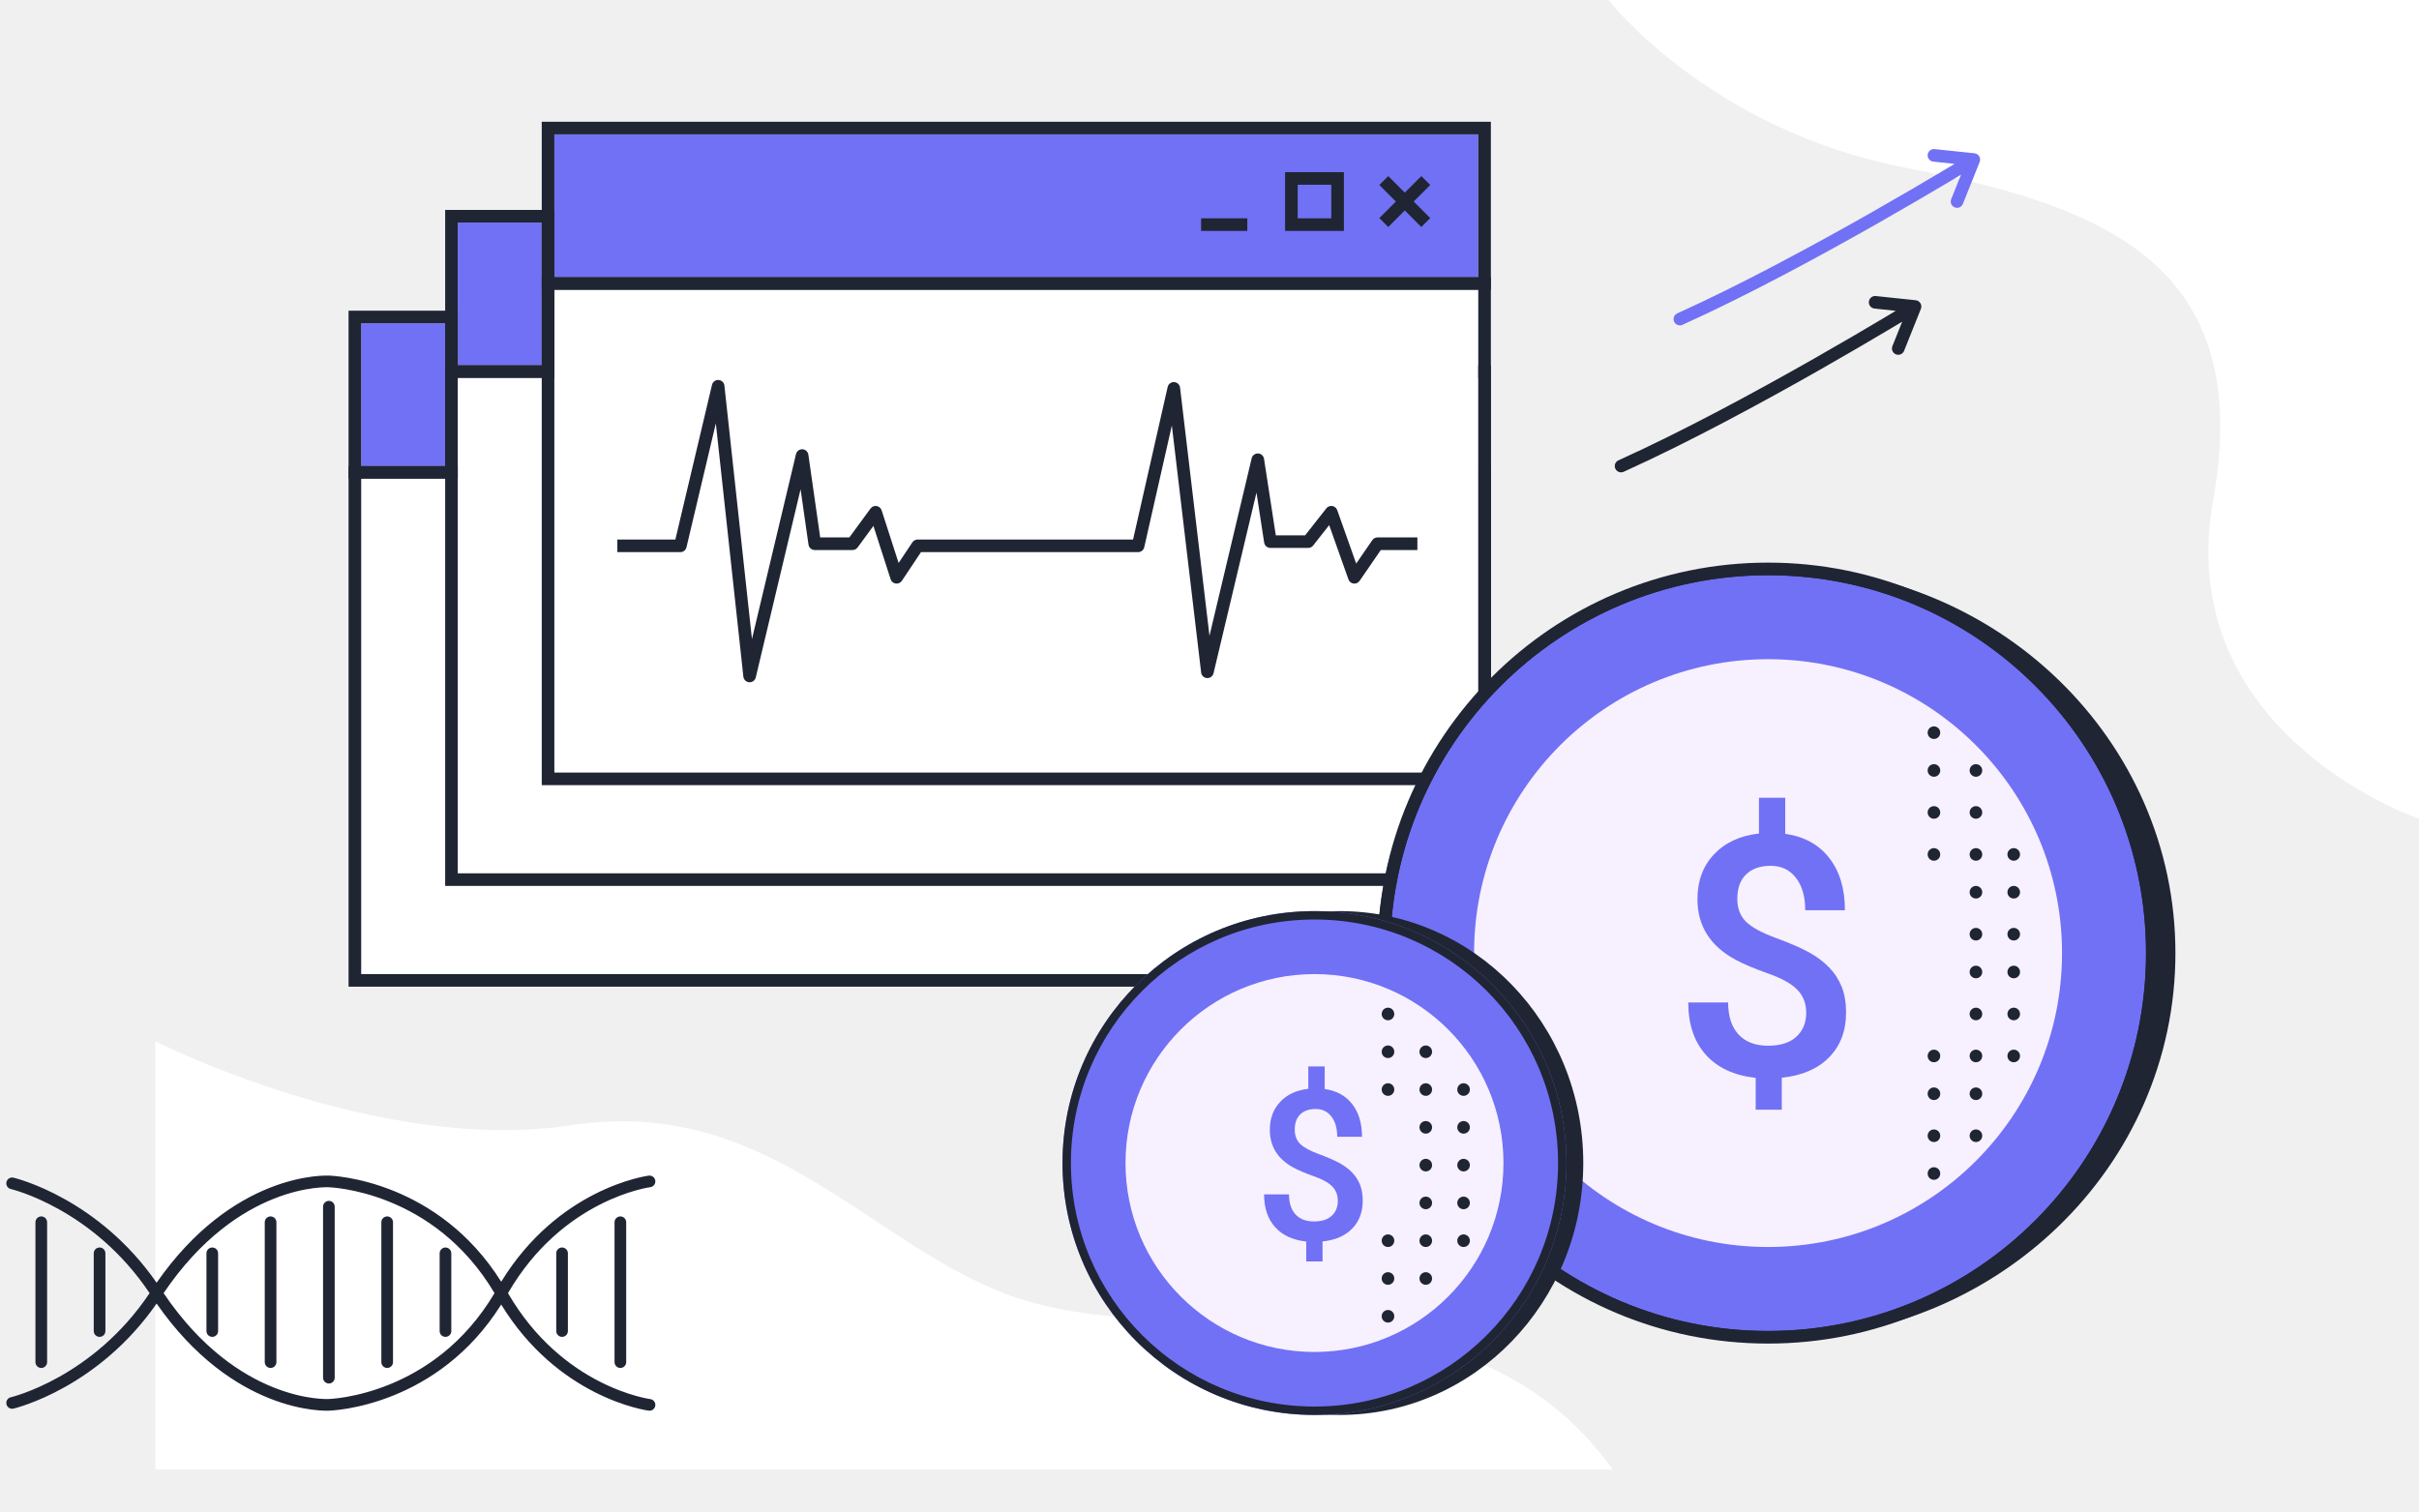
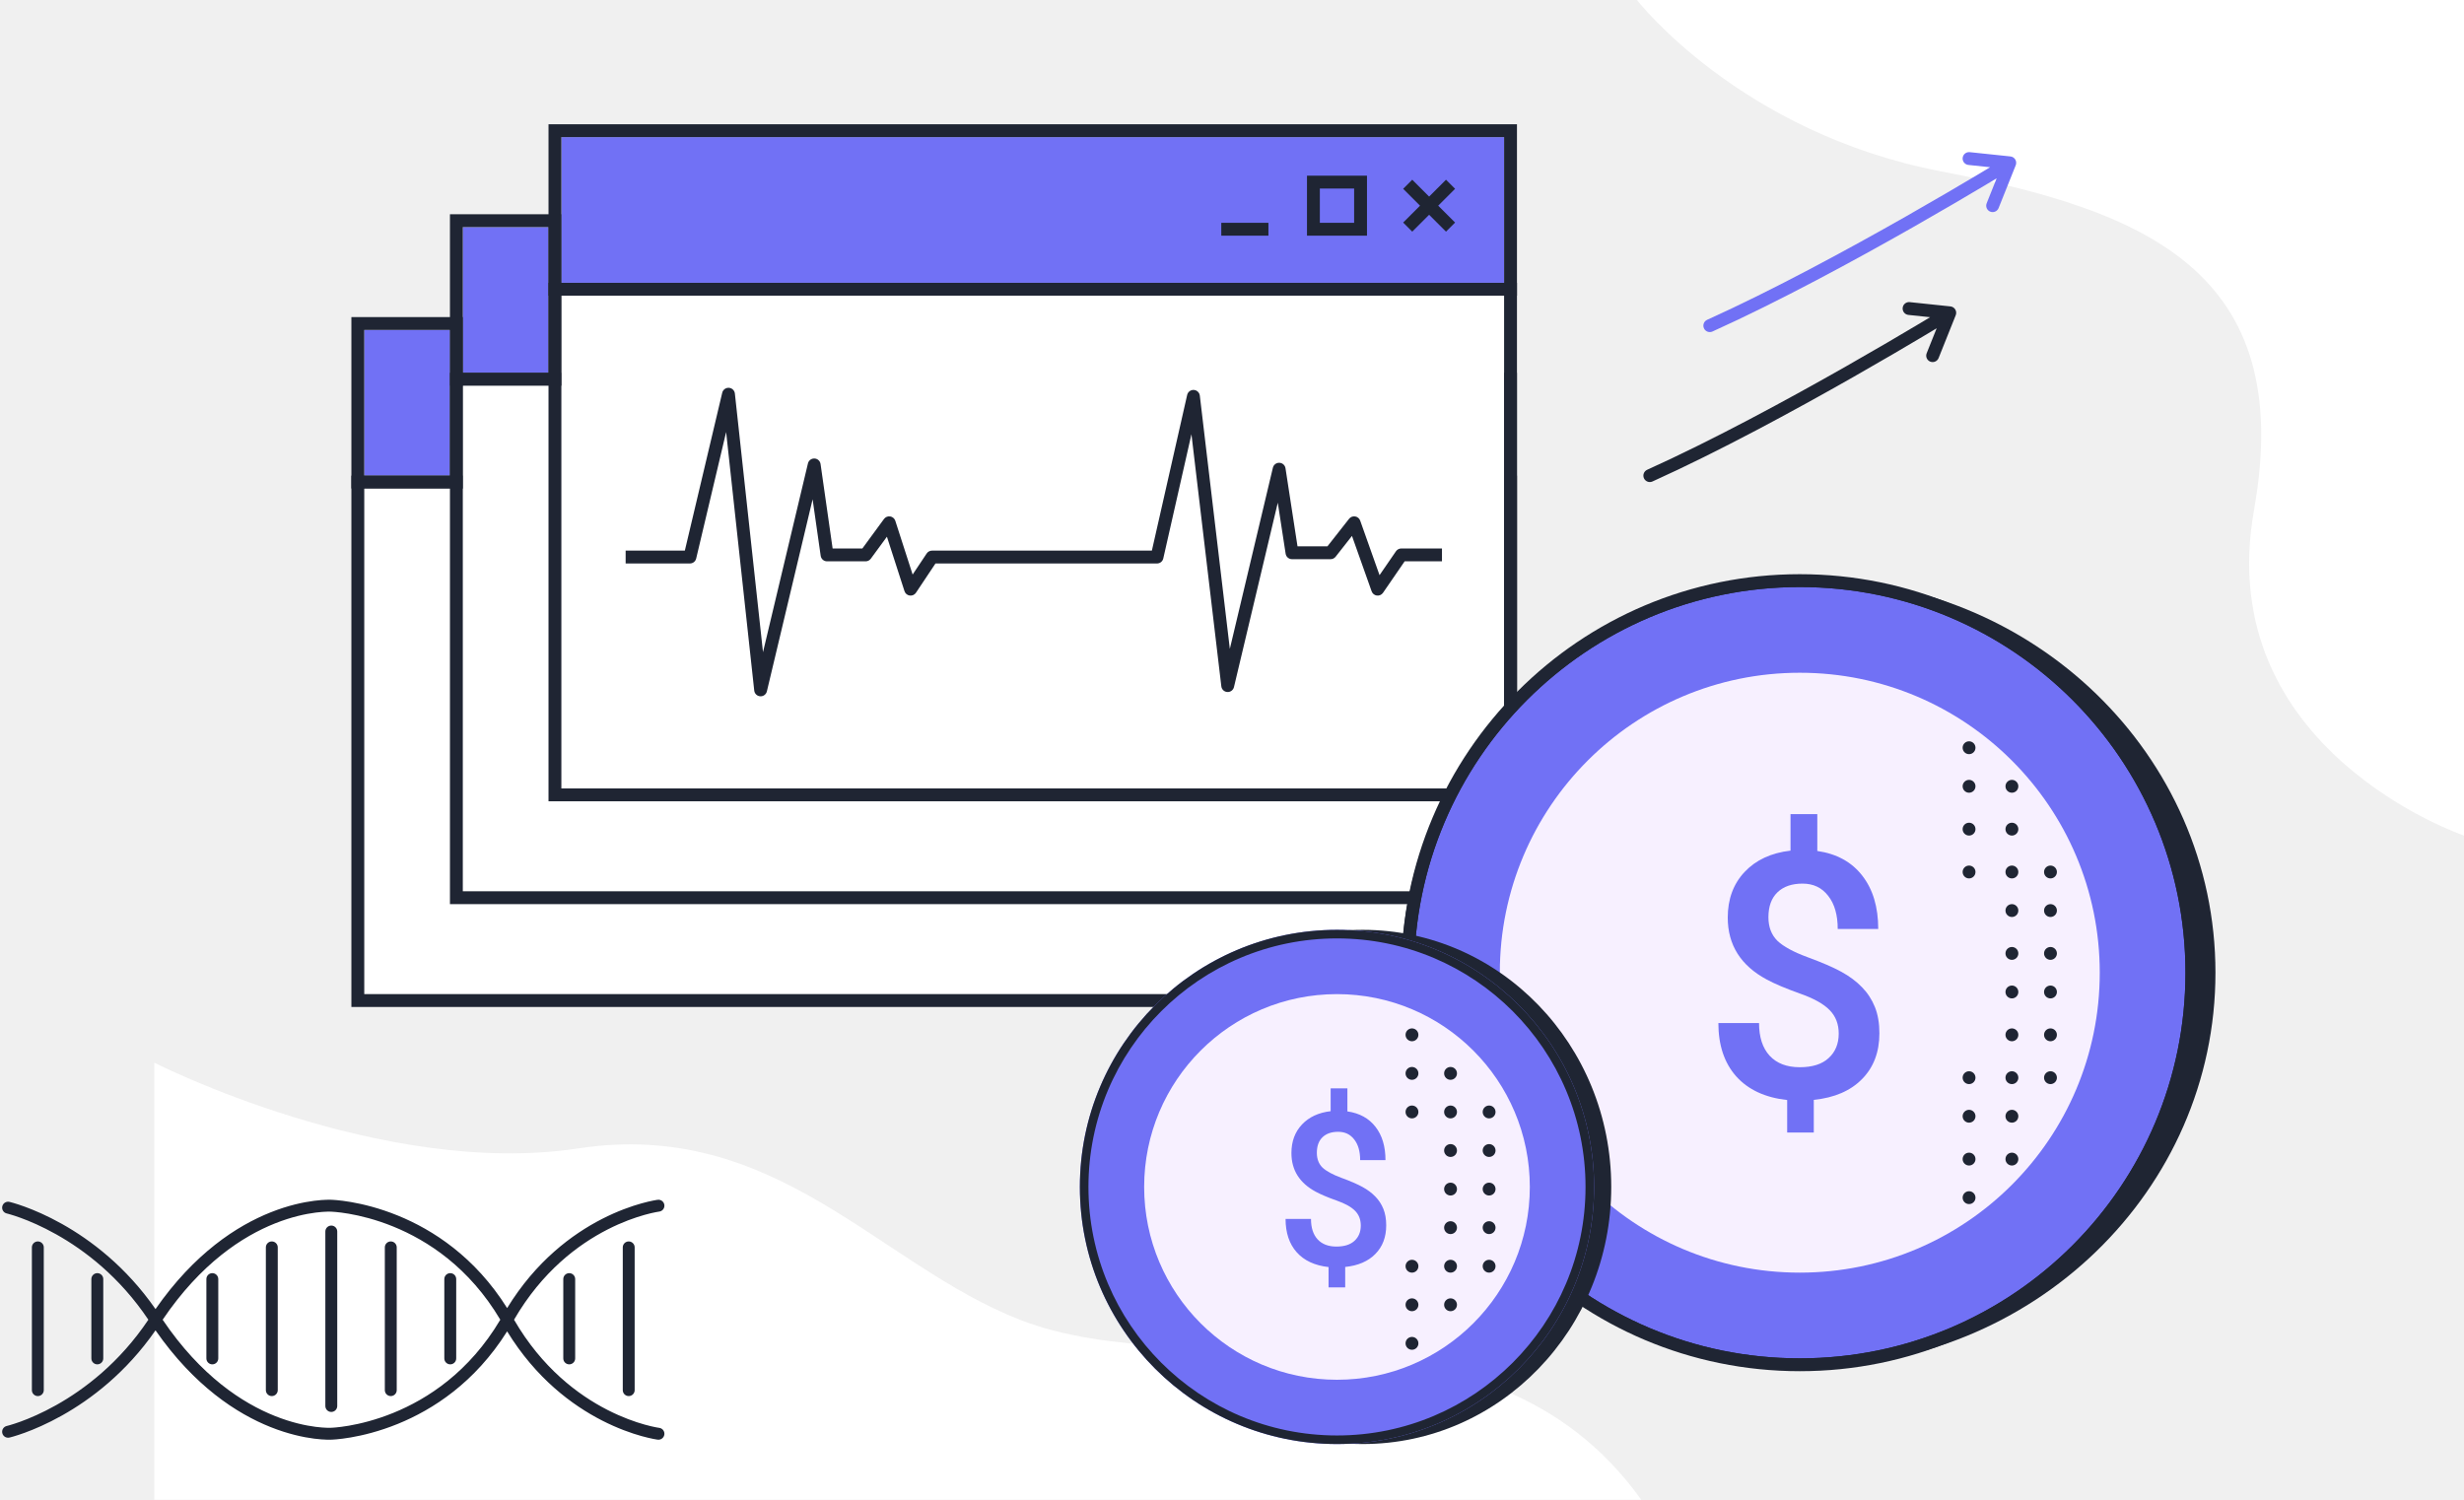
- <svg xmlns="http://www.w3.org/2000/svg" width="576" height="360" viewBox="0 0 576 360" fill="none">
-   <path d="M383 0H576V195C576 195 517 175 527 119C537 63 501 49 454 40C407 31 383 0 383 0Z" fill="white" />
-   <path d="M384 350H37V248C37 248 90 275 136 268C182 261 205.942 295.093 239 308C280 324.008 347.991 299.669 384 350Z" fill="white" />
-   <path fill-rule="evenodd" clip-rule="evenodd" d="M65.175 330.464C57.64 327.461 47.873 321.174 38.955 307.988C47.873 294.801 57.64 288.514 65.175 285.511C69.044 283.968 72.342 283.286 74.656 282.988C75.813 282.839 76.724 282.786 77.337 282.77C77.643 282.762 77.875 282.763 78.025 282.766C78.1 282.768 78.155 282.77 78.189 282.771L78.224 282.772L78.226 282.773L78.227 282.773L78.228 282.773L78.229 282.773C78.246 282.774 78.262 282.774 78.279 282.775L78.279 282.775L78.28 282.775L78.288 282.775L78.334 282.777C78.377 282.778 78.444 282.781 78.534 282.786C78.714 282.796 78.987 282.814 79.344 282.846C80.057 282.91 81.103 283.03 82.41 283.256C85.025 283.707 88.674 284.576 92.78 286.245C100.782 289.499 110.518 295.79 117.75 307.988C110.518 320.185 100.782 326.476 92.78 329.73C88.674 331.399 85.025 332.268 82.41 332.719C81.103 332.945 80.057 333.065 79.344 333.129C78.987 333.161 78.714 333.179 78.534 333.189C78.444 333.194 78.377 333.197 78.334 333.198L78.288 333.2L78.28 333.2L78.279 333.2L78.279 333.2C78.262 333.201 78.246 333.201 78.229 333.202L78.228 333.202L78.227 333.202L78.226 333.203L78.224 333.203L78.189 333.204L78.149 333.206C78.117 333.207 78.076 333.208 78.025 333.209C77.875 333.212 77.643 333.213 77.337 333.205C76.724 333.189 75.813 333.136 74.656 332.987C72.342 332.689 69.044 332.007 65.175 330.464ZM14.122 327.911C20.684 324.228 28.889 318.041 35.621 307.988C28.889 297.934 20.684 291.747 14.122 288.064C10.784 286.19 7.875 284.966 5.81 284.213C4.778 283.837 3.957 283.579 3.4 283.416C3.121 283.334 2.909 283.276 2.769 283.24C2.699 283.222 2.647 283.209 2.614 283.2L2.58 283.192L2.574 283.191L2.573 283.19C1.827 283.017 1.362 282.271 1.536 281.524C1.71 280.777 2.456 280.313 3.203 280.486L2.888 281.838C3.203 280.486 3.203 280.487 3.204 280.487L3.206 280.487L3.211 280.488L3.226 280.492L3.279 280.505C3.324 280.516 3.389 280.532 3.471 280.554C3.636 280.597 3.875 280.662 4.18 280.751C4.79 280.93 5.668 281.207 6.761 281.605C8.946 282.402 11.994 283.685 15.481 285.643C22.13 289.375 30.389 295.566 37.29 305.507C46.357 292.474 56.289 286.063 64.147 282.932C68.259 281.293 71.787 280.558 74.302 280.234C75.559 280.072 76.564 280.013 77.264 279.995C77.614 279.986 77.888 279.987 78.078 279.99C78.174 279.992 78.248 279.995 78.302 279.997C78.328 279.998 78.349 279.999 78.365 280L78.371 280C78.388 280 78.41 280.001 78.439 280.002C78.497 280.004 78.579 280.008 78.685 280.014C78.896 280.025 79.202 280.046 79.592 280.081C80.373 280.151 81.494 280.281 82.882 280.52C85.655 280.998 89.502 281.915 93.825 283.673C101.982 286.99 111.835 293.301 119.345 305.271C126.059 294.313 134.534 288.034 141.475 284.478C145.127 282.608 148.354 281.492 150.677 280.842C151.839 280.516 152.777 280.308 153.431 280.179C153.757 280.115 154.013 280.071 154.191 280.042C154.28 280.028 154.35 280.018 154.399 280.011L154.456 280.002L154.474 280L154.479 279.999L154.481 279.999C154.482 279.999 154.483 279.999 154.659 281.376L154.483 279.999C155.244 279.902 155.939 280.44 156.036 281.2C156.133 281.961 155.595 282.656 154.835 282.753L154.83 282.754L154.794 282.759L154.762 282.763L154.727 282.768C154.7 282.773 154.668 282.778 154.631 282.783C154.484 282.807 154.26 282.846 153.966 282.903C153.378 283.019 152.511 283.211 151.425 283.515C149.251 284.123 146.203 285.176 142.741 286.949C135.914 290.446 127.476 296.745 120.957 307.988C127.476 319.23 135.914 325.529 142.741 329.026C146.203 330.799 149.251 331.852 151.425 332.46C152.511 332.764 153.378 332.956 153.966 333.072C154.26 333.13 154.484 333.168 154.631 333.192C154.668 333.198 154.7 333.203 154.727 333.207C154.754 333.211 154.776 333.214 154.794 333.217L154.83 333.222L154.835 333.222C155.595 333.319 156.133 334.015 156.036 334.775C155.939 335.536 155.244 336.073 154.483 335.976L154.659 334.599C154.483 335.976 154.482 335.976 154.481 335.976L154.479 335.976L154.474 335.975L154.456 335.973L154.399 335.965C154.35 335.958 154.28 335.947 154.191 335.933C154.013 335.904 153.757 335.86 153.431 335.796C152.777 335.668 151.839 335.459 150.677 335.134C148.354 334.484 145.127 333.367 141.475 331.497C134.534 327.942 126.059 321.662 119.345 310.704C111.835 322.674 101.982 328.986 93.825 332.302C89.502 334.06 85.655 334.977 82.882 335.455C81.494 335.694 80.373 335.824 79.592 335.894C79.202 335.93 78.896 335.95 78.685 335.961C78.579 335.967 78.497 335.971 78.439 335.973L78.409 335.974L78.371 335.975L78.365 335.975C78.349 335.976 78.328 335.977 78.302 335.978C78.248 335.98 78.174 335.983 78.078 335.985C77.888 335.988 77.614 335.989 77.264 335.98C76.564 335.962 75.559 335.903 74.302 335.741C71.787 335.417 68.259 334.682 64.147 333.043C56.289 329.912 46.357 323.501 37.29 310.468C30.389 320.409 22.13 326.6 15.481 330.332C11.994 332.29 8.946 333.573 6.761 334.37C5.668 334.768 4.79 335.045 4.18 335.224C3.875 335.313 3.636 335.378 3.471 335.421C3.389 335.443 3.324 335.459 3.279 335.47L3.226 335.483L3.211 335.487L3.206 335.488L3.204 335.488C3.203 335.489 3.203 335.489 2.888 334.137L3.203 335.489C2.456 335.662 1.71 335.198 1.536 334.451C1.362 333.705 1.827 332.959 2.573 332.785L2.574 332.785L2.58 332.783L2.614 332.775C2.647 332.767 2.699 332.754 2.769 332.735C2.909 332.699 3.121 332.641 3.4 332.56C3.957 332.396 4.778 332.138 5.81 331.762C7.875 331.009 10.784 329.785 14.122 327.911ZM79.699 287.402C79.699 286.636 79.077 286.014 78.311 286.014C77.544 286.014 76.923 286.636 76.923 287.402V328.121C76.923 328.888 77.544 329.51 78.311 329.51C79.077 329.51 79.699 328.888 79.699 328.121V287.402ZM64.429 289.716C65.196 289.716 65.817 290.338 65.817 291.104V324.42C65.817 325.186 65.196 325.808 64.429 325.808C63.663 325.808 63.041 325.186 63.041 324.42V291.104C63.041 290.338 63.663 289.716 64.429 289.716ZM11.217 291.104C11.217 290.338 10.595 289.716 9.829 289.716C9.062 289.716 8.441 290.338 8.441 291.104V324.42C8.441 325.186 9.062 325.808 9.829 325.808C10.595 325.808 11.217 325.186 11.217 324.42V291.104ZM50.548 297.119C51.315 297.119 51.936 297.741 51.936 298.508V317.016C51.936 317.783 51.315 318.404 50.548 318.404C49.781 318.404 49.16 317.783 49.16 317.016V298.508C49.16 297.741 49.781 297.119 50.548 297.119ZM25.099 298.508C25.099 297.741 24.477 297.119 23.71 297.119C22.944 297.119 22.322 297.741 22.322 298.508V317.016C22.322 317.783 22.944 318.404 23.71 318.404C24.477 318.404 25.099 317.783 25.099 317.016V298.508ZM106.074 297.119C106.84 297.119 107.462 297.741 107.462 298.508V317.016C107.462 317.783 106.84 318.404 106.074 318.404C105.307 318.404 104.686 317.783 104.686 317.016V298.508C104.686 297.741 105.307 297.119 106.074 297.119ZM135.225 298.508C135.225 297.741 134.603 297.119 133.837 297.119C133.07 297.119 132.449 297.741 132.449 298.508V317.016C132.449 317.783 133.07 318.404 133.837 318.404C134.603 318.404 135.225 317.783 135.225 317.016V298.508ZM92.192 289.716C92.959 289.716 93.58 290.338 93.58 291.104V324.42C93.58 325.186 92.959 325.808 92.192 325.808C91.426 325.808 90.804 325.186 90.804 324.42V291.104C90.804 290.338 91.426 289.716 92.192 289.716ZM149.106 291.104C149.106 290.338 148.485 289.716 147.718 289.716C146.951 289.716 146.33 290.338 146.33 291.104V324.42C146.33 325.186 146.951 325.808 147.718 325.808C148.485 325.808 149.106 325.186 149.106 324.42V291.104Z" fill="#1F2533" />
-   <path d="M109 53H129V87H109V53Z" fill="#7171F5" />
-   <path fill-rule="evenodd" clip-rule="evenodd" d="M106 50H132V90H106V50ZM109 53V87H129V53H109Z" fill="#1F2533" />
-   <path d="M86 77H106V111H86V77Z" fill="#7171F5" />
-   <path fill-rule="evenodd" clip-rule="evenodd" d="M83 74H109V114H83V74ZM86 77V111H106V77H86Z" fill="#1F2533" />
-   <path d="M86 114H352V232H86V114Z" fill="white" />
-   <path fill-rule="evenodd" clip-rule="evenodd" d="M83 111H355V235H83V111ZM86 114V232H352V114H86Z" fill="#1F2533" />
-   <path d="M109 90H352V208H109V90Z" fill="white" />
-   <path fill-rule="evenodd" clip-rule="evenodd" d="M106 87H355V211H106V87ZM109 90V208H352V90H109Z" fill="#1F2533" />
-   <path d="M132 69H352V184H132V69Z" fill="white" />
-   <path fill-rule="evenodd" clip-rule="evenodd" d="M129 66H355V187H129V66ZM132 69V184H352V69H132Z" fill="#1F2533" />
-   <path d="M132 32H352V66H132V32Z" fill="#7171F5" />
-   <path fill-rule="evenodd" clip-rule="evenodd" d="M129 29H355V69H129V29ZM132 32V66H352V32H132Z" fill="#1F2533" />
-   <path fill-rule="evenodd" clip-rule="evenodd" d="M171.093 90.503C171.822 90.548 172.412 91.112 172.491 91.838L179.053 152.203L189.541 108.153C189.708 107.452 190.349 106.969 191.069 107.002C191.789 107.035 192.383 107.575 192.485 108.288L195.301 128H202.24L207.29 121.113C207.624 120.659 208.183 120.429 208.74 120.519C209.296 120.609 209.755 121.003 209.928 121.539L213.974 134.084L217.252 129.168C217.53 128.751 217.998 128.5 218.5 128.5H269.802L278.037 92.168C278.199 91.456 278.849 90.964 279.579 91.002C280.308 91.04 280.904 91.598 280.99 92.323L287.995 151.43L298.041 109.153C298.207 108.455 298.844 107.972 299.56 108.001C300.277 108.03 300.873 108.563 300.983 109.272L303.787 127.5H310.771L315.821 121.073C316.158 120.643 316.703 120.431 317.243 120.52C317.782 120.608 318.231 120.983 318.414 121.498L322.93 134.227L326.764 128.65C327.044 128.243 327.506 128 328 128H337.5V131H328.789L323.736 138.35C323.417 138.814 322.864 139.061 322.305 138.987C321.746 138.914 321.275 138.533 321.086 138.002L316.497 125.068L312.679 129.927C312.395 130.289 311.96 130.5 311.5 130.5H302.5C301.76 130.5 301.13 129.96 301.017 129.228L299.185 117.315L288.959 160.347C288.791 161.054 288.14 161.539 287.414 161.498C286.687 161.456 286.096 160.899 286.01 160.177L279.036 101.332L272.463 130.332C272.308 131.015 271.701 131.5 271 131.5H219.303L214.748 138.332C214.429 138.811 213.864 139.065 213.294 138.986C212.724 138.907 212.249 138.508 212.072 137.961L207.974 125.254L204.21 130.387C203.927 130.772 203.478 131 203 131H194C193.254 131 192.621 130.451 192.515 129.712L190.631 116.525L179.959 161.347C179.79 162.058 179.134 162.543 178.406 162.497C177.677 162.451 177.088 161.888 177.009 161.162L170.451 100.828L163.46 130.346C163.299 131.022 162.695 131.5 162 131.5H147V128.5H160.814L169.54 91.654C169.709 90.944 170.364 90.457 171.093 90.503Z" fill="#1F2533" />
-   <path fill-rule="evenodd" clip-rule="evenodd" d="M317 44H309V52H317V44ZM306 41V55H320V41H306Z" fill="#1F2533" />
-   <path d="M286 52H297V55H286V52Z" fill="#1F2533" />
-   <path fill-rule="evenodd" clip-rule="evenodd" d="M336.621 48L340.561 44.061L338.439 41.939L334.5 45.879L330.561 41.939L328.439 44.061L332.379 48L328.439 51.939L330.561 54.061L334.5 50.121L338.439 54.061L340.561 51.939L336.621 48Z" fill="#1F2533" />
-   <ellipse cx="423" cy="227" rx="95" ry="92" fill="#1F2533" />
-   <path d="M511 227C511 276.706 470.706 317 421 317C371.294 317 331 276.706 331 227C331 177.294 371.294 137 421 137C470.706 137 511 177.294 511 227Z" fill="#7171F5" />
-   <path fill-rule="evenodd" clip-rule="evenodd" d="M514 227C514 278.362 472.362 320 421 320C369.638 320 328 278.362 328 227C328 175.638 369.638 134 421 134C472.362 134 514 175.638 514 227ZM421 317C470.706 317 511 276.706 511 227C511 177.294 470.706 137 421 137C371.294 137 331 177.294 331 227C331 276.706 371.294 317 421 317Z" fill="#1F2533" />
-   <circle cx="421" cy="227" r="70" fill="#F7F0FF" />
-   <path d="M430.086 241.211C430.086 238.997 429.383 237.174 427.977 235.742C426.57 234.284 424.227 232.982 420.945 231.836C417.664 230.664 415.112 229.583 413.289 228.594C407.221 225.339 404.188 220.521 404.188 214.141C404.188 209.818 405.503 206.263 408.133 203.477C410.763 200.69 414.331 199.036 418.836 198.516V190H425.086V198.594C429.617 199.245 433.12 201.172 435.594 204.375C438.068 207.552 439.305 211.693 439.305 216.797H429.852C429.852 213.516 429.109 210.938 427.625 209.062C426.167 207.161 424.174 206.211 421.648 206.211C419.148 206.211 417.195 206.888 415.789 208.242C414.383 209.596 413.68 211.536 413.68 214.062C413.68 216.328 414.37 218.151 415.75 219.531C417.156 220.885 419.526 222.174 422.859 223.398C426.193 224.622 428.81 225.755 430.711 226.797C432.612 227.839 434.214 229.036 435.516 230.391C436.818 231.719 437.82 233.255 438.523 235C439.227 236.745 439.578 238.789 439.578 241.133C439.578 245.534 438.224 249.102 435.516 251.836C432.833 254.57 429.083 256.185 424.266 256.68V264.297H418.055V256.719C412.898 256.146 408.927 254.297 406.141 251.172C403.38 248.047 402 243.906 402 238.75H411.492C411.492 242.031 412.312 244.57 413.953 246.367C415.62 248.164 417.964 249.062 420.984 249.062C423.953 249.062 426.206 248.346 427.742 246.914C429.305 245.482 430.086 243.581 430.086 241.211Z" fill="#7171F5" />
-   <circle cx="460.5" cy="174.5" r="1.5" fill="#1F2533" />
-   <circle cx="460.5" cy="183.5" r="1.5" fill="#1F2533" />
-   <circle cx="460.5" cy="193.5" r="1.5" fill="#1F2533" />
-   <circle cx="470.5" cy="203.5" r="1.5" fill="#1F2533" />
-   <circle cx="479.5" cy="203.5" r="1.5" fill="#1F2533" />
-   <circle cx="460.5" cy="203.5" r="1.5" fill="#1F2533" />
-   <circle cx="470.5" cy="212.5" r="1.5" fill="#1F2533" />
-   <circle cx="470.5" cy="222.5" r="1.5" fill="#1F2533" />
-   <circle cx="470.5" cy="231.5" r="1.5" fill="#1F2533" />
-   <circle cx="470.5" cy="241.5" r="1.5" fill="#1F2533" />
-   <circle cx="470.5" cy="251.5" r="1.5" fill="#1F2533" />
-   <circle cx="460.5" cy="251.5" r="1.5" fill="#1F2533" />
-   <circle cx="470.5" cy="260.5" r="1.5" fill="#1F2533" />
-   <circle cx="470.5" cy="270.5" r="1.5" fill="#1F2533" />
-   <circle cx="460.5" cy="260.5" r="1.5" fill="#1F2533" />
-   <circle cx="460.5" cy="270.5" r="1.5" fill="#1F2533" />
-   <circle cx="460.5" cy="279.5" r="1.5" fill="#1F2533" />
-   <circle cx="479.5" cy="212.5" r="1.5" fill="#1F2533" />
-   <circle cx="479.5" cy="222.5" r="1.5" fill="#1F2533" />
-   <circle cx="479.5" cy="231.5" r="1.5" fill="#1F2533" />
-   <circle cx="479.5" cy="241.5" r="1.5" fill="#1F2533" />
-   <circle cx="479.5" cy="251.5" r="1.5" fill="#1F2533" />
-   <circle cx="470.5" cy="183.5" r="1.5" fill="#1F2533" />
-   <circle cx="470.5" cy="193.5" r="1.5" fill="#1F2533" />
-   <ellipse cx="319" cy="277" rx="58" ry="60" fill="#1F2533" />
-   <path d="M373 277C373 310.137 346.137 337 313 337C279.863 337 253 310.137 253 277C253 243.863 279.863 217 313 217C346.137 217 373 243.863 373 277Z" fill="#7171F5" />
-   <path fill-rule="evenodd" clip-rule="evenodd" d="M313 335C345.033 335 371 309.033 371 277C371 244.967 345.033 219 313 219C280.967 219 255 244.967 255 277C255 309.033 280.967 335 313 335ZM313 337C346.137 337 373 310.137 373 277C373 243.863 346.137 217 313 217C279.863 217 253 243.863 253 277C253 310.137 279.863 337 313 337Z" fill="#1F2533" />
-   <circle cx="313" cy="277" r="45" fill="#F7F0FF" />
-   <circle cx="330.5" cy="241.5" r="1.5" fill="#1F2533" />
-   <circle cx="330.5" cy="250.5" r="1.5" fill="#1F2533" />
-   <circle cx="330.5" cy="259.5" r="1.5" fill="#1F2533" />
-   <circle cx="339.5" cy="250.5" r="1.5" fill="#1F2533" />
-   <circle cx="339.5" cy="259.5" r="1.5" fill="#1F2533" />
-   <circle cx="339.5" cy="268.5" r="1.5" fill="#1F2533" />
-   <circle cx="339.5" cy="277.5" r="1.5" fill="#1F2533" />
-   <circle cx="339.5" cy="286.5" r="1.5" fill="#1F2533" />
-   <circle cx="339.5" cy="295.5" r="1.5" fill="#1F2533" />
-   <circle cx="348.5" cy="295.5" r="1.5" fill="#1F2533" />
-   <circle cx="330.5" cy="295.5" r="1.5" fill="#1F2533" />
-   <circle cx="339.5" cy="304.5" r="1.5" fill="#1F2533" />
-   <circle cx="330.5" cy="304.5" r="1.5" fill="#1F2533" />
-   <circle cx="330.5" cy="313.5" r="1.5" fill="#1F2533" />
-   <circle cx="348.5" cy="259.5" r="1.5" fill="#1F2533" />
-   <circle cx="348.5" cy="268.5" r="1.5" fill="#1F2533" />
-   <circle cx="348.5" cy="277.5" r="1.5" fill="#1F2533" />
-   <circle cx="348.5" cy="286.5" r="1.5" fill="#1F2533" />
-   <path d="M318.554 286.007C318.554 284.623 318.114 283.484 317.235 282.589C316.356 281.677 314.892 280.864 312.841 280.147C310.79 279.415 309.195 278.74 308.056 278.121C304.263 276.087 302.367 273.076 302.367 269.088C302.367 266.386 303.189 264.164 304.833 262.423C306.477 260.681 308.707 259.648 311.522 259.322V254H315.429V259.371C318.261 259.778 320.45 260.982 321.996 262.984C323.542 264.97 324.315 267.558 324.315 270.748H318.407C318.407 268.697 317.943 267.086 317.016 265.914C316.104 264.726 314.859 264.132 313.28 264.132C311.718 264.132 310.497 264.555 309.618 265.401C308.739 266.248 308.3 267.46 308.3 269.039C308.3 270.455 308.731 271.594 309.594 272.457C310.473 273.303 311.954 274.109 314.037 274.874C316.12 275.639 317.756 276.347 318.944 276.998C320.132 277.649 321.133 278.398 321.947 279.244C322.761 280.074 323.388 281.035 323.827 282.125C324.267 283.215 324.486 284.493 324.486 285.958C324.486 288.709 323.64 290.938 321.947 292.647C320.271 294.356 317.927 295.366 314.916 295.675V300.436H311.034V295.699C307.812 295.341 305.329 294.186 303.588 292.232C301.863 290.279 301 287.691 301 284.469H306.933C306.933 286.52 307.445 288.106 308.471 289.229C309.512 290.353 310.977 290.914 312.865 290.914C314.721 290.914 316.129 290.466 317.089 289.571C318.065 288.676 318.554 287.488 318.554 286.007Z" fill="#7171F5" />
-   <path fill-rule="evenodd" clip-rule="evenodd" d="M445.008 71.843C445.095 71.019 445.833 70.421 446.657 70.508L456.157 71.508C456.624 71.557 457.042 71.823 457.284 72.225C457.527 72.628 457.567 73.121 457.393 73.557L453.393 83.557C453.085 84.326 452.212 84.7 451.443 84.393C450.674 84.085 450.3 83.212 450.607 82.443L452.94 76.61C452.135 77.095 451.214 77.646 450.19 78.257C446.043 80.73 440.19 84.173 433.367 88.054C419.729 95.811 402.181 105.338 386.617 112.367C385.862 112.708 384.974 112.372 384.633 111.617C384.292 110.862 384.628 109.974 385.383 109.633C400.819 102.662 418.271 93.189 431.883 85.446C438.685 81.577 444.52 78.145 448.654 75.68C449.684 75.066 450.609 74.512 451.417 74.026L446.343 73.492C445.519 73.405 444.922 72.667 445.008 71.843Z" fill="#1F2533" />
-   <path fill-rule="evenodd" clip-rule="evenodd" d="M459.008 36.843C459.095 36.019 459.833 35.422 460.657 35.508L470.157 36.508C470.624 36.557 471.042 36.823 471.284 37.225C471.527 37.628 471.567 38.121 471.393 38.557L467.393 48.557C467.085 49.326 466.212 49.7 465.443 49.393C464.674 49.085 464.3 48.212 464.607 47.443L466.94 41.61C466.135 42.095 465.214 42.646 464.19 43.257C460.043 45.73 454.19 49.173 447.367 53.054C433.729 60.811 416.181 70.338 400.617 77.367C399.862 77.708 398.974 77.372 398.633 76.617C398.292 75.862 398.628 74.974 399.383 74.633C414.819 67.662 432.271 58.189 445.883 50.446C452.685 46.577 458.52 43.145 462.654 40.68C463.684 40.066 464.609 39.512 465.417 39.026L460.343 38.492C459.519 38.405 458.922 37.667 459.008 36.843Z" fill="#7171F5" />
+ <svg xmlns="http://www.w3.org/2000/svg" width="575" height="350" viewBox="0 0 575 350" fill="none">
+   <path d="M382 0H575V195C575 195 516 175 526 119C536 63 500 49 453 40C406 31 382 0 382 0Z" fill="white" />
+   <path d="M383 350H36V248C36 248 89 275 135 268C181 261 204.942 295.093 238 308C279 324.008 346.991 299.669 383 350Z" fill="white" />
+   <path fill-rule="evenodd" clip-rule="evenodd" d="M64.175 330.464C56.64 327.461 46.873 321.174 37.955 307.988C46.873 294.801 56.64 288.514 64.175 285.511C68.044 283.968 71.342 283.286 73.656 282.988C74.813 282.839 75.724 282.786 76.337 282.77C76.643 282.762 76.875 282.763 77.025 282.766C77.1 282.768 77.155 282.77 77.189 282.771L77.224 282.772L77.226 282.773L77.227 282.773L77.228 282.773L77.229 282.773C77.246 282.774 77.262 282.774 77.279 282.775L77.279 282.775L77.28 282.775L77.288 282.775L77.334 282.777C77.377 282.778 77.444 282.781 77.534 282.786C77.714 282.796 77.987 282.814 78.344 282.846C79.057 282.91 80.103 283.03 81.41 283.256C84.025 283.707 87.674 284.576 91.78 286.245C99.782 289.499 109.518 295.79 116.75 307.988C109.518 320.185 99.782 326.476 91.78 329.73C87.674 331.399 84.025 332.268 81.41 332.719C80.103 332.945 79.057 333.065 78.344 333.129C77.987 333.161 77.714 333.179 77.534 333.189C77.444 333.194 77.377 333.197 77.334 333.198L77.288 333.2L77.28 333.2L77.279 333.2L77.279 333.2C77.262 333.201 77.246 333.201 77.229 333.202L77.228 333.202L77.227 333.202L77.226 333.203L77.224 333.203L77.189 333.204L77.149 333.206C77.117 333.207 77.076 333.208 77.025 333.209C76.875 333.212 76.643 333.213 76.337 333.205C75.724 333.189 74.813 333.136 73.656 332.987C71.342 332.689 68.044 332.007 64.175 330.464ZM13.122 327.911C19.684 324.228 27.889 318.041 34.621 307.988C27.889 297.934 19.684 291.747 13.122 288.064C9.784 286.19 6.875 284.966 4.81 284.213C3.778 283.837 2.957 283.579 2.4 283.416C2.121 283.334 1.909 283.276 1.769 283.24C1.699 283.222 1.647 283.209 1.614 283.2L1.58 283.192L1.574 283.191L1.573 283.19C0.827 283.017 0.362 282.271 0.536 281.524C0.71 280.777 1.456 280.313 2.203 280.486L1.888 281.838C2.203 280.486 2.203 280.487 2.204 280.487L2.206 280.487L2.211 280.488L2.226 280.492L2.279 280.505C2.324 280.516 2.389 280.532 2.471 280.554C2.636 280.597 2.875 280.662 3.18 280.751C3.79 280.93 4.668 281.207 5.761 281.605C7.946 282.402 10.994 283.685 14.481 285.643C21.13 289.375 29.389 295.566 36.29 305.507C45.357 292.474 55.289 286.063 63.147 282.932C67.259 281.293 70.787 280.558 73.302 280.234C74.559 280.072 75.564 280.013 76.264 279.995C76.614 279.986 76.888 279.987 77.078 279.99C77.174 279.992 77.248 279.995 77.302 279.997C77.328 279.998 77.349 279.999 77.365 280L77.371 280C77.388 280 77.41 280.001 77.439 280.002C77.497 280.004 77.579 280.008 77.685 280.014C77.896 280.025 78.202 280.046 78.592 280.081C79.373 280.151 80.494 280.281 81.882 280.52C84.655 280.998 88.502 281.915 92.825 283.673C100.982 286.99 110.835 293.301 118.345 305.271C125.059 294.313 133.534 288.034 140.475 284.478C144.127 282.608 147.354 281.492 149.677 280.842C150.839 280.516 151.777 280.308 152.431 280.179C152.757 280.115 153.013 280.071 153.191 280.042C153.28 280.028 153.35 280.018 153.399 280.011L153.456 280.002L153.474 280L153.479 279.999L153.481 279.999C153.482 279.999 153.483 279.999 153.659 281.376L153.483 279.999C154.244 279.902 154.939 280.44 155.036 281.2C155.133 281.961 154.595 282.656 153.835 282.753L153.83 282.754L153.794 282.759L153.762 282.763L153.727 282.768C153.7 282.773 153.668 282.778 153.631 282.783C153.484 282.807 153.26 282.846 152.966 282.903C152.378 283.019 151.511 283.211 150.425 283.515C148.251 284.123 145.203 285.176 141.741 286.949C134.914 290.446 126.476 296.745 119.957 307.988C126.476 319.23 134.914 325.529 141.741 329.026C145.203 330.799 148.251 331.852 150.425 332.46C151.511 332.764 152.378 332.956 152.966 333.072C153.26 333.13 153.484 333.168 153.631 333.192C153.668 333.198 153.7 333.203 153.727 333.207C153.754 333.211 153.776 333.214 153.794 333.217L153.83 333.222L153.835 333.222C154.595 333.319 155.133 334.015 155.036 334.775C154.939 335.536 154.244 336.073 153.483 335.976L153.659 334.599C153.483 335.976 153.482 335.976 153.481 335.976L153.479 335.976L153.474 335.975L153.456 335.973L153.399 335.965C153.35 335.958 153.28 335.947 153.191 335.933C153.013 335.904 152.757 335.86 152.431 335.796C151.777 335.668 150.839 335.459 149.677 335.134C147.354 334.484 144.127 333.367 140.475 331.497C133.534 327.942 125.059 321.662 118.345 310.704C110.835 322.674 100.982 328.986 92.825 332.302C88.502 334.06 84.655 334.977 81.882 335.455C80.494 335.694 79.373 335.824 78.592 335.894C78.202 335.93 77.896 335.95 77.685 335.961C77.579 335.967 77.497 335.971 77.439 335.973L77.409 335.974L77.371 335.975L77.365 335.975C77.349 335.976 77.328 335.977 77.302 335.978C77.248 335.98 77.174 335.983 77.078 335.985C76.888 335.988 76.614 335.989 76.264 335.98C75.564 335.962 74.559 335.903 73.302 335.741C70.787 335.417 67.259 334.682 63.147 333.043C55.289 329.912 45.357 323.501 36.29 310.468C29.389 320.409 21.13 326.6 14.481 330.332C10.994 332.29 7.946 333.573 5.761 334.37C4.668 334.768 3.79 335.045 3.18 335.224C2.875 335.313 2.636 335.378 2.471 335.421C2.389 335.443 2.324 335.459 2.279 335.47L2.226 335.483L2.211 335.487L2.206 335.488L2.204 335.488C2.203 335.489 2.203 335.489 1.888 334.137L2.203 335.489C1.456 335.662 0.71 335.198 0.536 334.451C0.362 333.705 0.827 332.959 1.573 332.785L1.574 332.785L1.58 332.783L1.614 332.775C1.647 332.767 1.699 332.754 1.769 332.735C1.909 332.699 2.121 332.641 2.4 332.56C2.957 332.396 3.778 332.138 4.81 331.762C6.875 331.009 9.784 329.785 13.122 327.911ZM78.699 287.402C78.699 286.636 78.077 286.014 77.311 286.014C76.544 286.014 75.923 286.636 75.923 287.402V328.121C75.923 328.888 76.544 329.51 77.311 329.51C78.077 329.51 78.699 328.888 78.699 328.121V287.402ZM63.429 289.716C64.196 289.716 64.817 290.338 64.817 291.104V324.42C64.817 325.186 64.196 325.808 63.429 325.808C62.663 325.808 62.041 325.186 62.041 324.42V291.104C62.041 290.338 62.663 289.716 63.429 289.716ZM10.217 291.104C10.217 290.338 9.596 289.716 8.829 289.716C8.062 289.716 7.441 290.338 7.441 291.104V324.42C7.441 325.186 8.062 325.808 8.829 325.808C9.596 325.808 10.217 325.186 10.217 324.42V291.104ZM49.548 297.119C50.315 297.119 50.936 297.741 50.936 298.508V317.016C50.936 317.783 50.315 318.404 49.548 318.404C48.781 318.404 48.16 317.783 48.16 317.016V298.508C48.16 297.741 48.781 297.119 49.548 297.119ZM24.099 298.508C24.099 297.741 23.477 297.119 22.71 297.119C21.944 297.119 21.322 297.741 21.322 298.508V317.016C21.322 317.783 21.944 318.404 22.71 318.404C23.477 318.404 24.099 317.783 24.099 317.016V298.508ZM105.074 297.119C105.84 297.119 106.462 297.741 106.462 298.508V317.016C106.462 317.783 105.84 318.404 105.074 318.404C104.307 318.404 103.686 317.783 103.686 317.016V298.508C103.686 297.741 104.307 297.119 105.074 297.119ZM134.225 298.508C134.225 297.741 133.603 297.119 132.837 297.119C132.07 297.119 131.449 297.741 131.449 298.508V317.016C131.449 317.783 132.07 318.404 132.837 318.404C133.603 318.404 134.225 317.783 134.225 317.016V298.508ZM91.192 289.716C91.959 289.716 92.58 290.338 92.58 291.104V324.42C92.58 325.186 91.959 325.808 91.192 325.808C90.426 325.808 89.804 325.186 89.804 324.42V291.104C89.804 290.338 90.426 289.716 91.192 289.716ZM148.106 291.104C148.106 290.338 147.485 289.716 146.718 289.716C145.951 289.716 145.33 290.338 145.33 291.104V324.42C145.33 325.186 145.951 325.808 146.718 325.808C147.485 325.808 148.106 325.186 148.106 324.42V291.104Z" fill="#1F2533" />
+   <path d="M108 53H128V87H108V53Z" fill="#7171F5" />
+   <path fill-rule="evenodd" clip-rule="evenodd" d="M105 50H131V90H105V50ZM108 53V87H128V53H108Z" fill="#1F2533" />
+   <path d="M85 77H105V111H85V77Z" fill="#7171F5" />
+   <path fill-rule="evenodd" clip-rule="evenodd" d="M82 74H108V114H82V74ZM85 77V111H105V77H85Z" fill="#1F2533" />
+   <path d="M85 114H351V232H85V114Z" fill="white" />
+   <path fill-rule="evenodd" clip-rule="evenodd" d="M82 111H354V235H82V111ZM85 114V232H351V114H85Z" fill="#1F2533" />
+   <path d="M108 90H351V208H108V90Z" fill="white" />
+   <path fill-rule="evenodd" clip-rule="evenodd" d="M105 87H354V211H105V87ZM108 90V208H351V90H108Z" fill="#1F2533" />
+   <path d="M131 69H351V184H131V69Z" fill="white" />
+   <path fill-rule="evenodd" clip-rule="evenodd" d="M128 66H354V187H128V66ZM131 69V184H351V69H131Z" fill="#1F2533" />
+   <path d="M131 32H351V66H131V32Z" fill="#7171F5" />
+   <path fill-rule="evenodd" clip-rule="evenodd" d="M128 29H354V69H128V29ZM131 32V66H351V32H131Z" fill="#1F2533" />
+   <path fill-rule="evenodd" clip-rule="evenodd" d="M170.093 90.503C170.822 90.548 171.412 91.112 171.491 91.838L178.053 152.203L188.541 108.153C188.708 107.452 189.349 106.969 190.069 107.002C190.789 107.035 191.383 107.575 191.485 108.288L194.301 128H201.24L206.29 121.113C206.624 120.659 207.183 120.429 207.74 120.519C208.296 120.609 208.755 121.003 208.928 121.539L212.974 134.084L216.252 129.168C216.53 128.751 216.998 128.5 217.5 128.5H268.802L277.037 92.168C277.199 91.456 277.849 90.964 278.579 91.002C279.308 91.04 279.904 91.598 279.99 92.323L286.995 151.43L297.041 109.153C297.207 108.455 297.844 107.972 298.56 108.001C299.277 108.03 299.873 108.563 299.983 109.272L302.787 127.5H309.771L314.821 121.073C315.158 120.643 315.703 120.431 316.243 120.52C316.782 120.608 317.231 120.983 317.414 121.498L321.93 134.227L325.764 128.65C326.044 128.243 326.506 128 327 128H336.5V131H327.789L322.736 138.35C322.417 138.814 321.864 139.061 321.305 138.987C320.746 138.914 320.275 138.533 320.086 138.002L315.497 125.068L311.679 129.927C311.395 130.289 310.96 130.5 310.5 130.5H301.5C300.76 130.5 300.13 129.96 300.017 129.228L298.185 117.315L287.959 160.347C287.791 161.054 287.14 161.539 286.414 161.498C285.687 161.456 285.096 160.899 285.01 160.177L278.036 101.332L271.463 130.332C271.308 131.015 270.701 131.5 270 131.5H218.303L213.748 138.332C213.429 138.811 212.864 139.065 212.294 138.986C211.724 138.907 211.249 138.508 211.072 137.961L206.974 125.254L203.21 130.387C202.927 130.772 202.478 131 202 131H193C192.254 131 191.621 130.451 191.515 129.712L189.631 116.525L178.959 161.347C178.79 162.058 178.134 162.543 177.406 162.497C176.677 162.451 176.088 161.888 176.009 161.162L169.451 100.828L162.46 130.346C162.299 131.022 161.695 131.5 161 131.5H146V128.5H159.814L168.54 91.654C168.709 90.944 169.364 90.457 170.093 90.503Z" fill="#1F2533" />
+   <path fill-rule="evenodd" clip-rule="evenodd" d="M316 44H308V52H316V44ZM305 41V55H319V41H305Z" fill="#1F2533" />
+   <path d="M285 52H296V55H285V52Z" fill="#1F2533" />
+   <path fill-rule="evenodd" clip-rule="evenodd" d="M335.621 48L339.561 44.061L337.439 41.939L333.5 45.879L329.561 41.939L327.439 44.061L331.379 48L327.439 51.939L329.561 54.061L333.5 50.121L337.439 54.061L339.561 51.939L335.621 48Z" fill="#1F2533" />
+   <ellipse cx="422" cy="227" rx="95" ry="92" fill="#1F2533" />
+   <path d="M510 227C510 276.706 469.706 317 420 317C370.294 317 330 276.706 330 227C330 177.294 370.294 137 420 137C469.706 137 510 177.294 510 227Z" fill="#7171F5" />
+   <path fill-rule="evenodd" clip-rule="evenodd" d="M513 227C513 278.362 471.362 320 420 320C368.638 320 327 278.362 327 227C327 175.638 368.638 134 420 134C471.362 134 513 175.638 513 227ZM420 317C469.706 317 510 276.706 510 227C510 177.294 469.706 137 420 137C370.294 137 330 177.294 330 227C330 276.706 370.294 317 420 317Z" fill="#1F2533" />
+   <circle cx="420" cy="227" r="70" fill="#F7F0FF" />
+   <path d="M429.086 241.211C429.086 238.997 428.383 237.174 426.977 235.742C425.57 234.284 423.227 232.982 419.945 231.836C416.664 230.664 414.112 229.583 412.289 228.594C406.221 225.339 403.188 220.521 403.188 214.141C403.188 209.818 404.503 206.263 407.133 203.477C409.763 200.69 413.331 199.036 417.836 198.516V190H424.086V198.594C428.617 199.245 432.12 201.172 434.594 204.375C437.068 207.552 438.305 211.693 438.305 216.797H428.852C428.852 213.516 428.109 210.938 426.625 209.062C425.167 207.161 423.174 206.211 420.648 206.211C418.148 206.211 416.195 206.888 414.789 208.242C413.383 209.596 412.68 211.536 412.68 214.062C412.68 216.328 413.37 218.151 414.75 219.531C416.156 220.885 418.526 222.174 421.859 223.398C425.193 224.622 427.81 225.755 429.711 226.797C431.612 227.839 433.214 229.036 434.516 230.391C435.818 231.719 436.82 233.255 437.523 235C438.227 236.745 438.578 238.789 438.578 241.133C438.578 245.534 437.224 249.102 434.516 251.836C431.833 254.57 428.083 256.185 423.266 256.68V264.297H417.055V256.719C411.898 256.146 407.927 254.297 405.141 251.172C402.38 248.047 401 243.906 401 238.75H410.492C410.492 242.031 411.312 244.57 412.953 246.367C414.62 248.164 416.964 249.062 419.984 249.062C422.953 249.062 425.206 248.346 426.742 246.914C428.305 245.482 429.086 243.581 429.086 241.211Z" fill="#7171F5" />
+   <circle cx="459.5" cy="174.5" r="1.5" fill="#1F2533" />
+   <circle cx="459.5" cy="183.5" r="1.5" fill="#1F2533" />
+   <circle cx="459.5" cy="193.5" r="1.5" fill="#1F2533" />
+   <circle cx="469.5" cy="203.5" r="1.5" fill="#1F2533" />
+   <circle cx="478.5" cy="203.5" r="1.5" fill="#1F2533" />
+   <circle cx="459.5" cy="203.5" r="1.5" fill="#1F2533" />
+   <circle cx="469.5" cy="212.5" r="1.5" fill="#1F2533" />
+   <circle cx="469.5" cy="222.5" r="1.5" fill="#1F2533" />
+   <circle cx="469.5" cy="231.5" r="1.5" fill="#1F2533" />
+   <circle cx="469.5" cy="241.5" r="1.5" fill="#1F2533" />
+   <circle cx="469.5" cy="251.5" r="1.5" fill="#1F2533" />
+   <circle cx="459.5" cy="251.5" r="1.5" fill="#1F2533" />
+   <circle cx="469.5" cy="260.5" r="1.5" fill="#1F2533" />
+   <circle cx="469.5" cy="270.5" r="1.5" fill="#1F2533" />
+   <circle cx="459.5" cy="260.5" r="1.5" fill="#1F2533" />
+   <circle cx="459.5" cy="270.5" r="1.5" fill="#1F2533" />
+   <circle cx="459.5" cy="279.5" r="1.5" fill="#1F2533" />
+   <circle cx="478.5" cy="212.5" r="1.5" fill="#1F2533" />
+   <circle cx="478.5" cy="222.5" r="1.5" fill="#1F2533" />
+   <circle cx="478.5" cy="231.5" r="1.5" fill="#1F2533" />
+   <circle cx="478.5" cy="241.5" r="1.5" fill="#1F2533" />
+   <circle cx="478.5" cy="251.5" r="1.5" fill="#1F2533" />
+   <circle cx="469.5" cy="183.5" r="1.5" fill="#1F2533" />
+   <circle cx="469.5" cy="193.5" r="1.5" fill="#1F2533" />
+   <ellipse cx="318" cy="277" rx="58" ry="60" fill="#1F2533" />
+   <path d="M372 277C372 310.137 345.137 337 312 337C278.863 337 252 310.137 252 277C252 243.863 278.863 217 312 217C345.137 217 372 243.863 372 277Z" fill="#7171F5" />
+   <path fill-rule="evenodd" clip-rule="evenodd" d="M312 335C344.033 335 370 309.033 370 277C370 244.967 344.033 219 312 219C279.967 219 254 244.967 254 277C254 309.033 279.967 335 312 335ZM312 337C345.137 337 372 310.137 372 277C372 243.863 345.137 217 312 217C278.863 217 252 243.863 252 277C252 310.137 278.863 337 312 337Z" fill="#1F2533" />
+   <circle cx="312" cy="277" r="45" fill="#F7F0FF" />
+   <circle cx="329.5" cy="241.5" r="1.5" fill="#1F2533" />
+   <circle cx="329.5" cy="250.5" r="1.5" fill="#1F2533" />
+   <circle cx="329.5" cy="259.5" r="1.5" fill="#1F2533" />
+   <circle cx="338.5" cy="250.5" r="1.5" fill="#1F2533" />
+   <circle cx="338.5" cy="259.5" r="1.5" fill="#1F2533" />
+   <circle cx="338.5" cy="268.5" r="1.5" fill="#1F2533" />
+   <circle cx="338.5" cy="277.5" r="1.5" fill="#1F2533" />
+   <circle cx="338.5" cy="286.5" r="1.5" fill="#1F2533" />
+   <circle cx="338.5" cy="295.5" r="1.5" fill="#1F2533" />
+   <circle cx="347.5" cy="295.5" r="1.5" fill="#1F2533" />
+   <circle cx="329.5" cy="295.5" r="1.5" fill="#1F2533" />
+   <circle cx="338.5" cy="304.5" r="1.5" fill="#1F2533" />
+   <circle cx="329.5" cy="304.5" r="1.5" fill="#1F2533" />
+   <circle cx="329.5" cy="313.5" r="1.5" fill="#1F2533" />
+   <circle cx="347.5" cy="259.5" r="1.5" fill="#1F2533" />
+   <circle cx="347.5" cy="268.5" r="1.5" fill="#1F2533" />
+   <circle cx="347.5" cy="277.5" r="1.5" fill="#1F2533" />
+   <circle cx="347.5" cy="286.5" r="1.5" fill="#1F2533" />
+   <path d="M317.554 286.007C317.554 284.623 317.114 283.484 316.235 282.589C315.356 281.677 313.892 280.864 311.841 280.147C309.79 279.415 308.195 278.74 307.056 278.121C303.263 276.087 301.367 273.076 301.367 269.088C301.367 266.386 302.189 264.164 303.833 262.423C305.477 260.681 307.707 259.648 310.522 259.322V254H314.429V259.371C317.261 259.778 319.45 260.982 320.996 262.984C322.542 264.97 323.315 267.558 323.315 270.748H317.407C317.407 268.697 316.943 267.086 316.016 265.914C315.104 264.726 313.859 264.132 312.28 264.132C310.718 264.132 309.497 264.555 308.618 265.401C307.739 266.248 307.3 267.46 307.3 269.039C307.3 270.455 307.731 271.594 308.594 272.457C309.473 273.303 310.954 274.109 313.037 274.874C315.12 275.639 316.756 276.347 317.944 276.998C319.132 277.649 320.133 278.398 320.947 279.244C321.761 280.074 322.388 281.035 322.827 282.125C323.267 283.215 323.486 284.493 323.486 285.958C323.486 288.709 322.64 290.938 320.947 292.647C319.271 294.356 316.927 295.366 313.916 295.675V300.436H310.034V295.699C306.812 295.341 304.329 294.186 302.588 292.232C300.863 290.279 300 287.691 300 284.469H305.933C305.933 286.52 306.445 288.106 307.471 289.229C308.512 290.353 309.977 290.914 311.865 290.914C313.721 290.914 315.129 290.466 316.089 289.571C317.065 288.676 317.554 287.488 317.554 286.007Z" fill="#7171F5" />
+   <path fill-rule="evenodd" clip-rule="evenodd" d="M444.008 71.843C444.095 71.019 444.833 70.421 445.657 70.508L455.157 71.508C455.624 71.557 456.042 71.823 456.284 72.225C456.527 72.628 456.567 73.121 456.393 73.557L452.393 83.557C452.085 84.326 451.212 84.7 450.443 84.393C449.674 84.085 449.3 83.212 449.607 82.443L451.94 76.61C451.135 77.095 450.214 77.646 449.19 78.257C445.043 80.73 439.19 84.173 432.367 88.054C418.729 95.811 401.181 105.338 385.617 112.367C384.862 112.708 383.974 112.372 383.633 111.617C383.292 110.862 383.628 109.974 384.383 109.633C399.819 102.662 417.271 93.189 430.883 85.446C437.685 81.577 443.52 78.145 447.654 75.68C448.684 75.066 449.609 74.512 450.417 74.026L445.343 73.492C444.519 73.405 443.922 72.667 444.008 71.843Z" fill="#1F2533" />
+   <path fill-rule="evenodd" clip-rule="evenodd" d="M458.008 36.843C458.095 36.019 458.833 35.422 459.657 35.508L469.157 36.508C469.624 36.557 470.042 36.823 470.284 37.225C470.527 37.628 470.567 38.121 470.393 38.557L466.393 48.557C466.085 49.326 465.212 49.7 464.443 49.393C463.674 49.085 463.3 48.212 463.607 47.443L465.94 41.61C465.135 42.095 464.214 42.646 463.19 43.257C459.043 45.73 453.19 49.173 446.367 53.054C432.729 60.811 415.181 70.338 399.617 77.367C398.862 77.708 397.974 77.372 397.633 76.617C397.292 75.862 397.628 74.974 398.383 74.633C413.819 67.662 431.271 58.189 444.883 50.446C451.685 46.577 457.52 43.145 461.654 40.68C462.684 40.066 463.609 39.512 464.417 39.026L459.343 38.492C458.519 38.405 457.922 37.667 458.008 36.843Z" fill="#7171F5" />
</svg>
